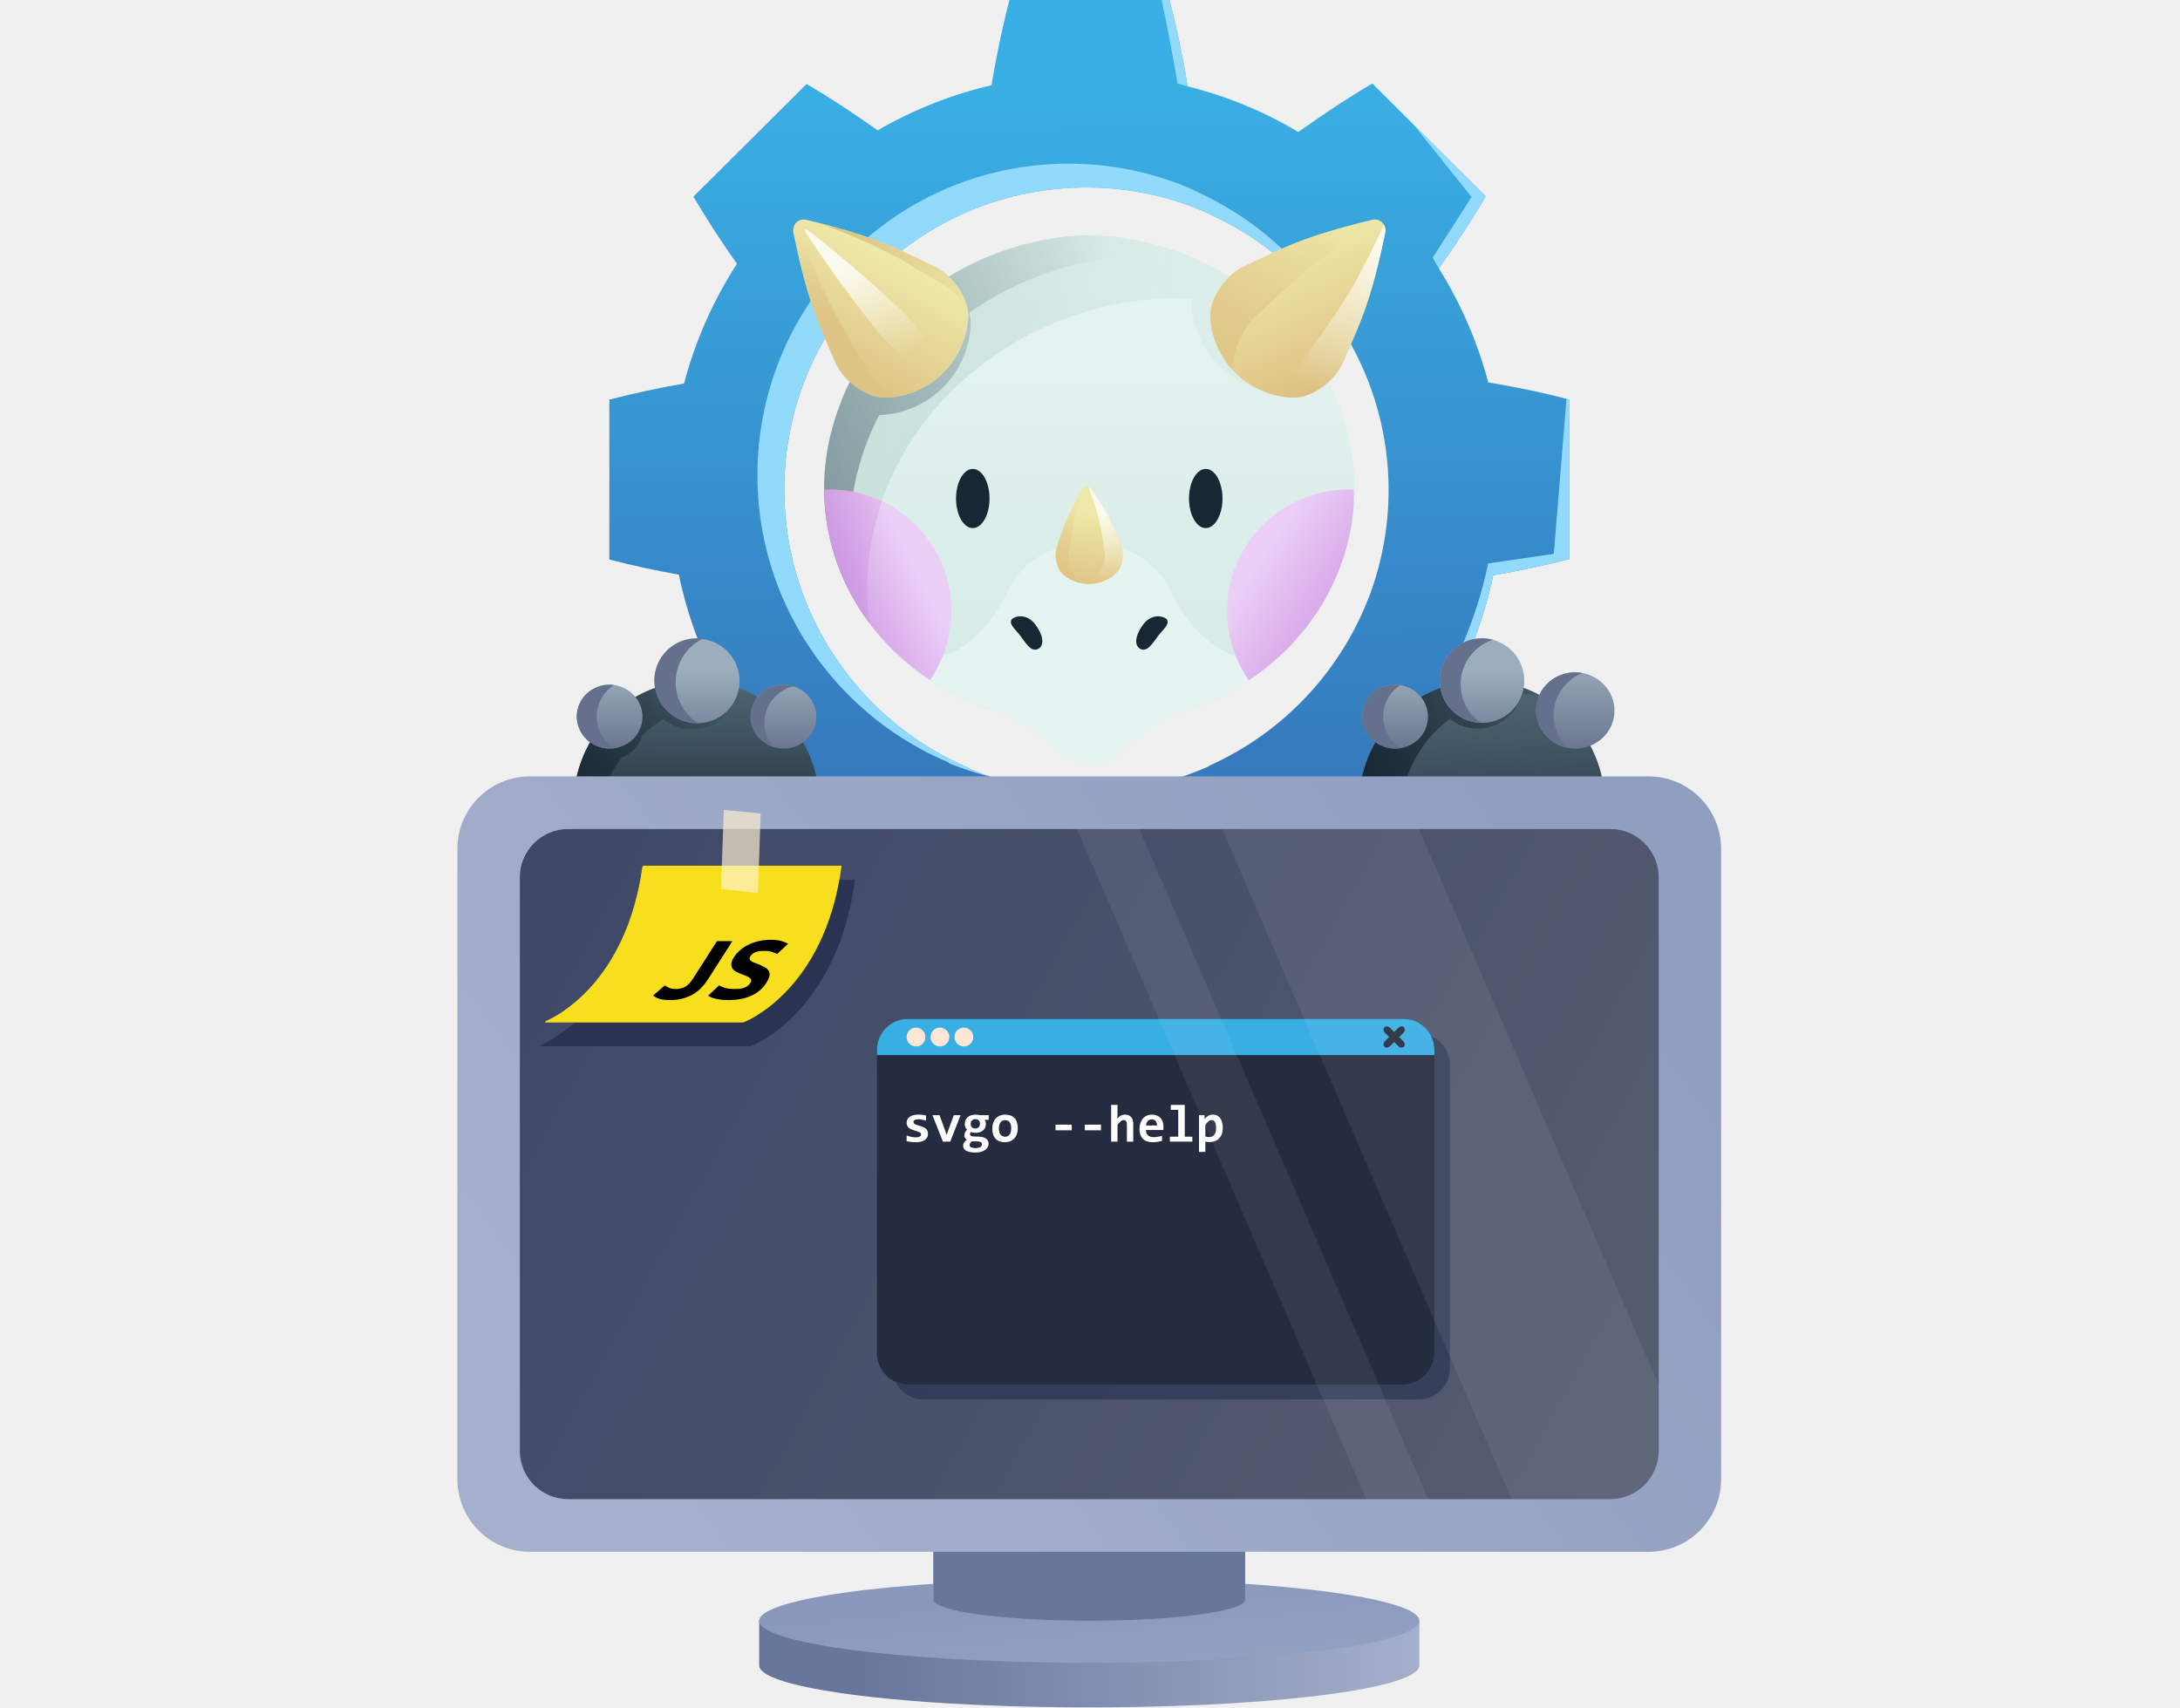
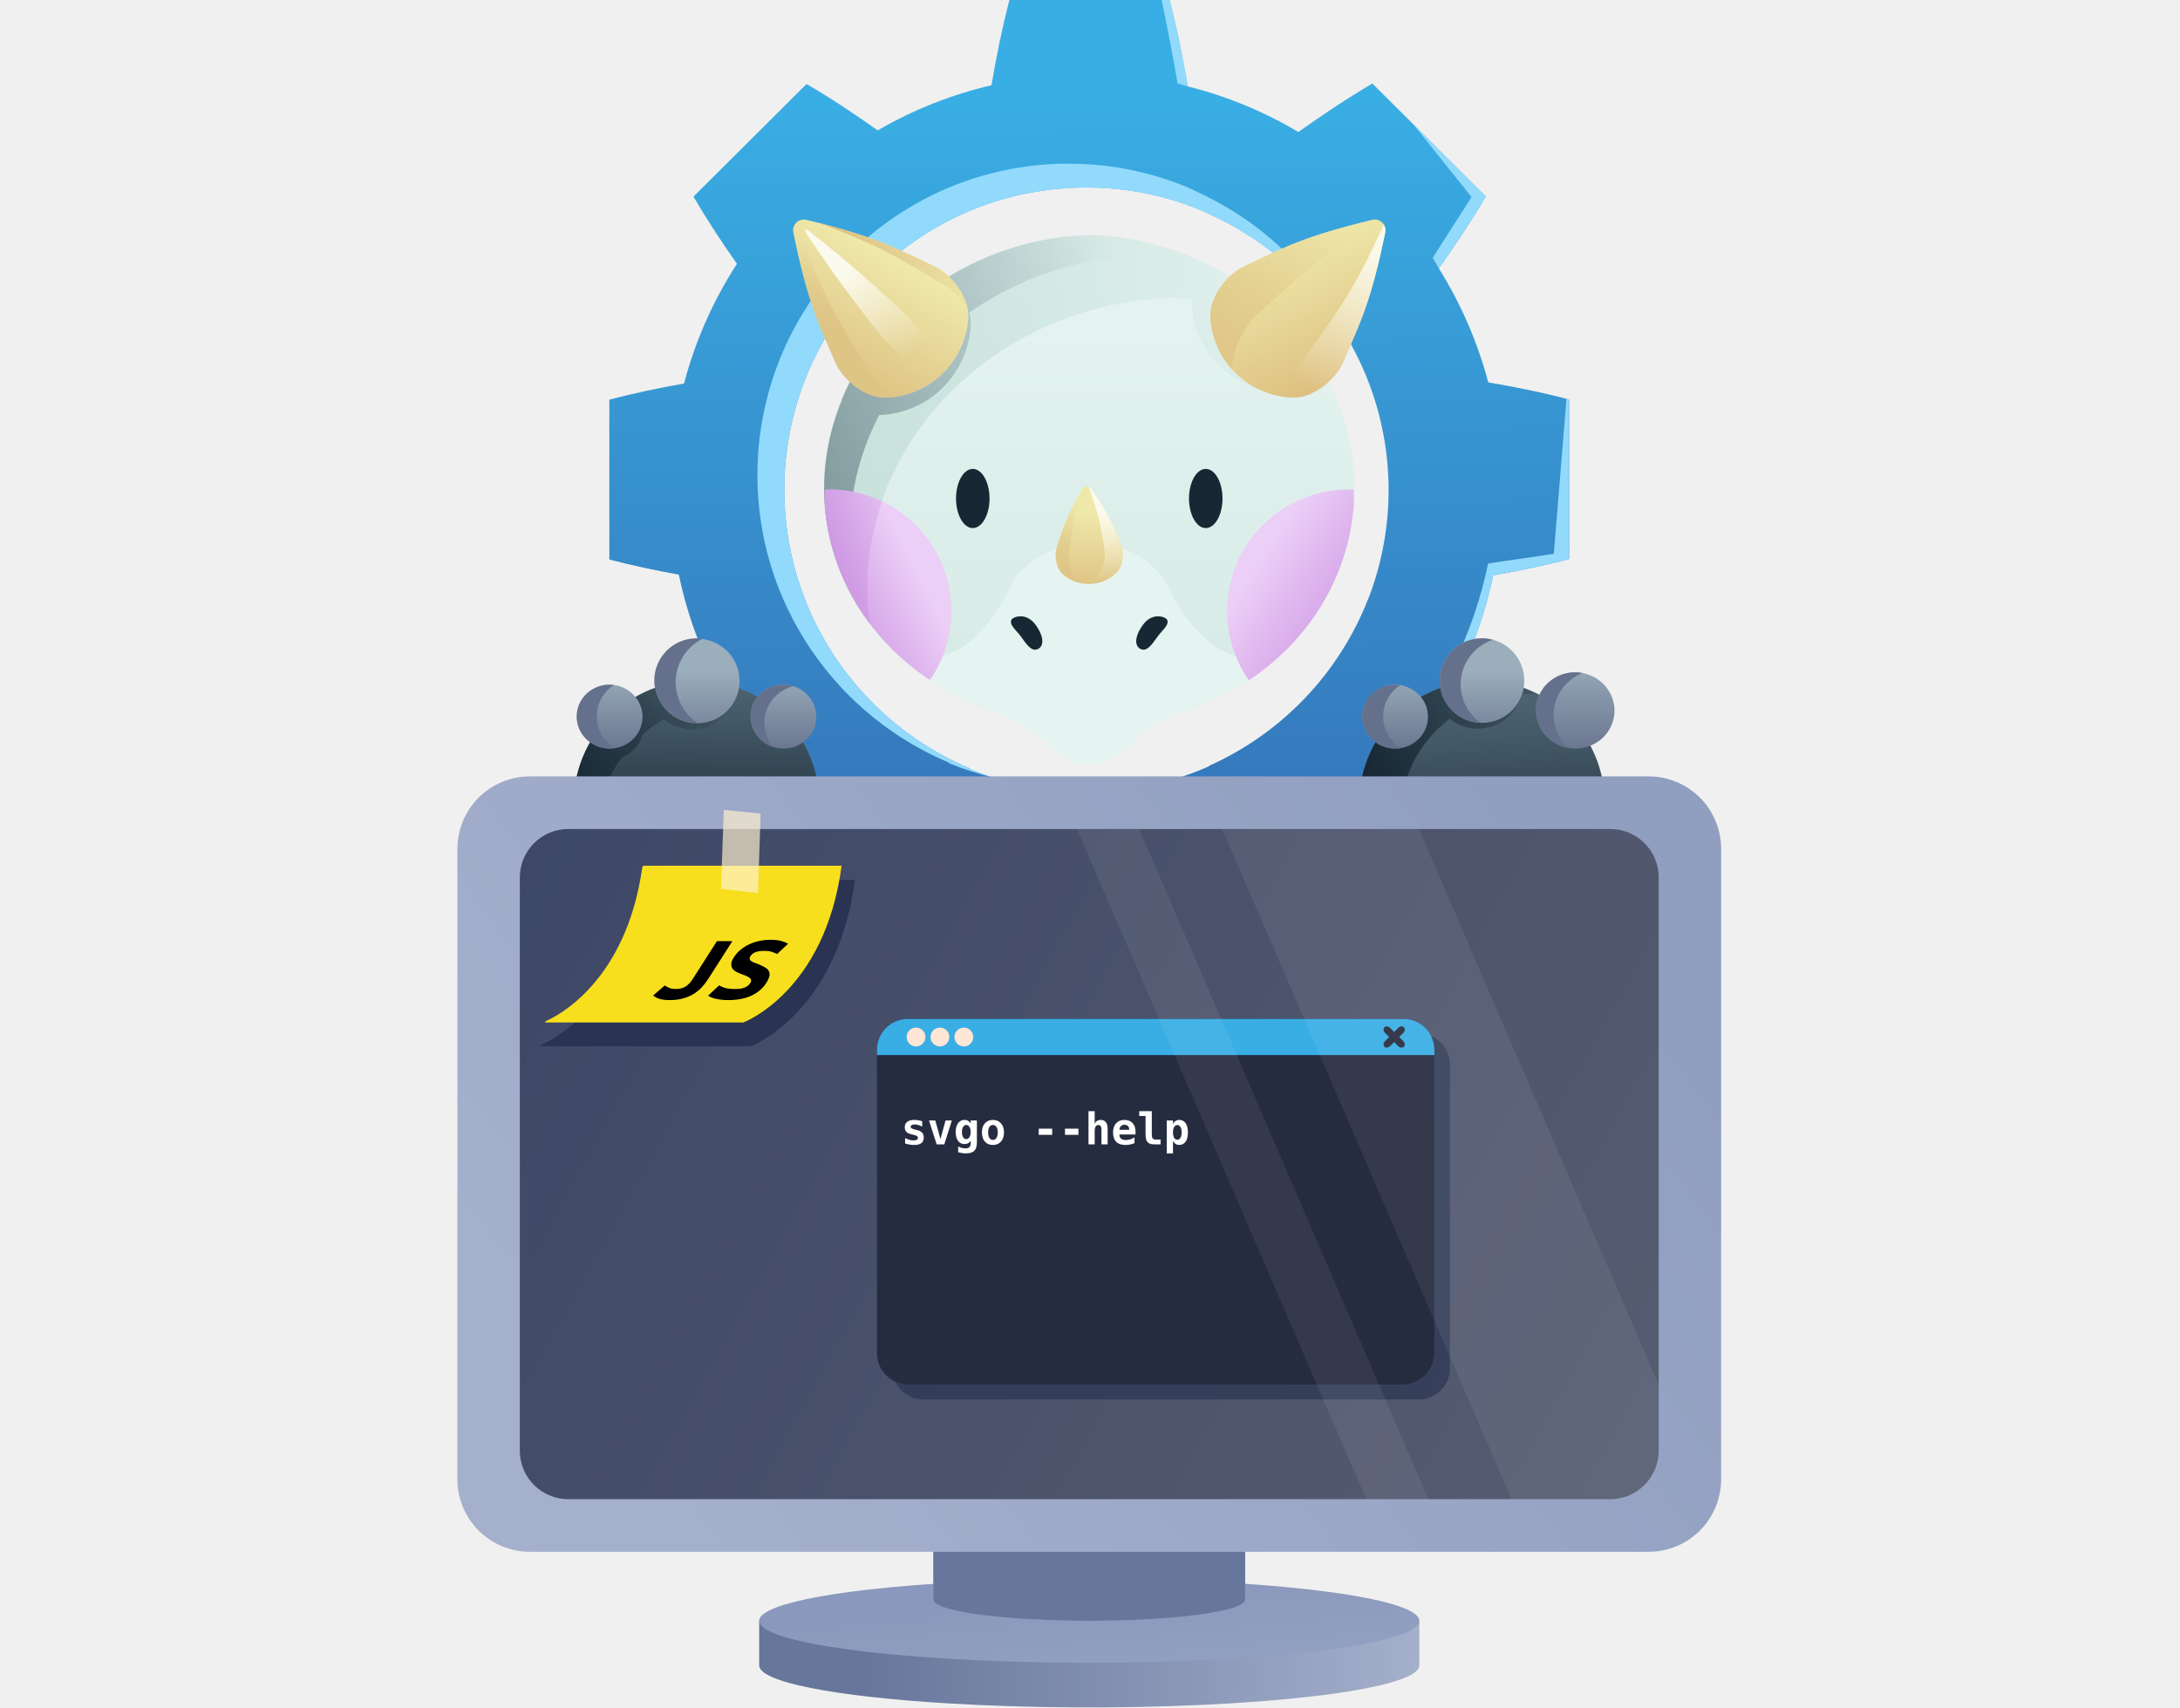
<svg xmlns="http://www.w3.org/2000/svg" viewBox="0 0 600 470">
+   <style>
+     #svgo-help {
+       font-family: SFMono-Regular, Menlo, Monaco, Consolas, monospace;
+       font-weight: 700;
+     }
+   </style>
  <g clip-path="url(#a)">
    <path fill="url(#b)" d="M299.799 64.686a79 79 0 0 0-6.177.411h-.094c-19.284 2.134-37.118 11.232-49.58 25.295-12.463 14.063-18.533 31.939-16.876 49.697 1.565 16.768 9.905 32.173 23.371 43.168s31.078 16.781 49.355 16.214c18.277.567 35.889-5.219 49.355-16.214s21.806-26.4 23.372-43.168c1.656-17.758-4.414-35.634-16.876-49.697s-30.297-23.161-49.581-25.294h-.093a79 79 0 0 0-6.176-.412" />
    <path fill="#172834" d="M333.819 129.847c1.107.919 1.962 2.577 2.377 4.609s.356 4.272-.164 6.227-1.457 3.466-2.608 4.2c-1.15.734-2.418.631-3.525-.287s-1.962-2.574-2.378-4.606-.358-4.271.161-6.227 1.457-3.468 2.607-4.203 2.418-.634 3.525.283m-64.114.004c1.107.919 1.961 2.577 2.376 4.609s.357 4.272-.163 6.227-1.458 3.466-2.608 4.2-2.418.631-3.525-.287-1.963-2.574-2.378-4.606-.358-4.271.161-6.227 1.456-3.468 2.606-4.203 2.418-.634 3.525.283" />
    <path fill="#E6F4F1" d="M299.541 149.42c-4.467.045-8.831 1.169-12.603 3.245s-6.802 5.023-8.752 8.51h-.018l-.063.141-.081.122q-.243.518-.454 1.044c-2.527 5.253-13.194 24.492-31.008 17.352l.028.038h.01c7.522 7.105 16.734 12.503 26.956 15.793h-.38c8.909 2.672 13.844 7.961 17.085 10.98h.011a15 15 0 0 0 3.11 2.24c2.585 1.384 5.459 1.904 8.292 1.5 2.832-.403 5.507-1.714 7.714-3.779 3.24-3.019 8.143-8.26 17.051-10.932h-.356c10.22-3.304 19.427-8.715 26.941-15.833h.013c-16.833 6.746-27.286-10.064-30.52-16.37a19 19 0 0 0-1.046-2.199l-.04-.089h-.01c-2.399-4.291-6.421-7.739-11.395-9.77H310a27.2 27.2 0 0 0-10.458-1.968z" />
    <path fill="url(#c)" d="M299.797 64.685a79 79 0 0 0-6.175.412h-.094c-19.284 2.133-37.118 11.231-49.581 25.294-12.462 14.063-18.533 31.939-16.876 49.697 1.077 11.444 5.321 22.342 12.326 31.657a71 71 0 0 1-.444-3.308c-1.898-20.345 5.057-40.826 19.335-56.938 14.278-16.111 34.71-26.535 56.804-28.979h.107a91 91 0 0 1 7.076-.471q2.863.1 5.716.38c-.024.35-.037.697-.025 1.042.203 5.857 2.786 12.574 7.877 17.49.005 0 .016 0 .029.045.029.044.057.055.085.081 3.141 3.033 6.935 5.086 10.755 6.216a23.2 23.2 0 0 1-6.429-4.369c-.025-.037-.052-.037-.078-.07-.011-.037-.021-.037-.025-.037-4.573-4.416-6.894-10.449-7.076-15.71-.045-1.285.201-2.608.651-3.908a91.2 91.2 0 0 1 20.503 5.691c-4.639-4.898-9.987-9.184-15.883-12.729.018 0 .035-.037.054-.052a78 78 0 0 0-5.946-3.3h-.008l-.048-.036a79.5 79.5 0 0 0-26.358-7.692h-.094a79 79 0 0 0-6.176-.412z" />
    <path fill="url(#d)" d="M370.811 134.755a33.437 33.437 0 0 0-32.969 36.258 33.44 33.44 0 0 0 5.854 16.259c8.19-5.439 14.991-12.451 19.958-20.579s7.99-17.188 8.871-26.593q.154-2.642.082-5.297a34 34 0 0 0-1.796-.048" />
    <path fill="url(#e)" d="M299.797 64.685a79 79 0 0 0-6.175.412h-.094C280.859 66.522 268.701 70.97 258.261 78s-18.803 16.4-24.258 27.179c-.026-.037-.056-.044-.082-.07q-.683 1.341-1.303 2.707-.128.29-.253.579a67 67 0 0 0-.736 1.692c.026.037.053.04.079.059-3.958 9.604-5.543 19.839-4.637 29.938 1.018 10.634 4.772 20.807 10.952 29.675a67.5 67.5 0 0 1-3.861-16.893c-1.177-13.167 1.522-26.503 7.812-38.604 5.734-.141 12.273-2.485 17.207-7.25.028-.038.058-.045.086-.086.013-.041.025-.037.029-.037 5.091-4.916 7.674-11.633 7.877-17.49.038-1.087-.112-2.199-.404-3.306 11.721-8.297 25.566-13.553 40.041-15.2h.102a87 87 0 0 1 6.752-.452q3.382.094 6.752.451h.102a87 87 0 0 1 13.392 2.689 79.5 79.5 0 0 0-27.841-8.485h-.094a80 80 0 0 0-6.178-.412M266.48 86.301c.014.267.022.534.013.799-.182 5.261-2.503 11.294-7.076 15.71-.004 0-.014 0-.025.037-.026.038-.051.048-.077.074-4.225 4.08-9.761 6.188-14.731 6.485 5.544-8.963 12.999-16.83 21.896-23.105" />
    <path fill="url(#f)" d="M228.784 134.756q-.897 0-1.794.048a62 62 0 0 0 .082 5.297c.899 9.395 3.935 18.443 8.91 26.557 4.976 8.114 11.78 15.112 19.971 20.538a33.45 33.45 0 0 0 2.758-33.193 33.45 33.45 0 0 0-29.927-19.247" />
    <path fill="url(#g)" d="M299.053 133.863c-.182.037-.359.067-.522.152a1.47 1.47 0 0 0-.604.588c-4.504 7.726-5.239 10.505-7.075 16.014-.693 2.081-.22 5.747 1.674 7.444 1.822 1.632 4.592 2.796 7.545 2.684.003 0 .011.001.014-.001.015-.001.034.001.049-.001 2.952-.111 5.626-1.481 7.32-3.247 1.761-1.835 1.954-5.526 1.106-7.549-2.247-5.355-3.19-8.07-8.265-15.433a1.45 1.45 0 0 0-.644-.542 1.4 1.4 0 0 0-.534-.107c-.015.003-.026 0-.042 0q-.012-.003-.019-.001z" />
    <path fill="#172834" d="M318.84 174.907c-1.444 1.925-2.819 4.365-4.589 3.867s-2.406-2.973.275-6.72 6.47-2.221 6.754-1.34c.425 1.318-.937 2.331-2.44 4.193m-38.083 0c1.444 1.925 2.819 4.365 4.589 3.867s2.406-2.973-.275-6.72-6.471-2.221-6.754-1.34c-.425 1.318.937 2.331 2.44 4.193" />
    <path fill="url(#h)" d="M277.824.002c-2.061 7.927-3.618 15.64-4.939 23.463a113.4 113.4 0 0 0-31.313 12.423c-6.316-4.466-12.764-8.8-19.582-12.764l-31.133 30.999c3.753 6.421 7.773 12.525 11.974 18.498a113.9 113.9 0 0 0-14.559 32.949c-6.871 1.216-13.692 2.642-20.563 4.439v43.999c6.395 1.691 12.738 3.014 19.133 4.176a113.5 113.5 0 0 0 14.111 35.886 219 219 0 0 0-10.096 15.855l31.133 31.159c5.285-3.066 10.305-6.347 15.221-9.729a113 113 0 0 0 36.784 15.329 242 242 0 0 0 3.829 17.522h44.186c1.559-5.998 2.828-11.973 3.938-17.946a113.8 113.8 0 0 0 35.7-15.566c5.285 3.594 10.571 7.057 16.041 10.307l31.128-31.153a256 256 0 0 0-11.071-17.125 114 114 0 0 0 13.213-34.353c6.976-1.243 13.952-2.641 20.929-4.491v-43.896c-7.373-1.956-14.745-3.459-22.276-4.727a114.8 114.8 0 0 0-13.61-31.397c4.545-6.368 8.88-12.922 12.923-19.793l-31.21-31.076c-7.082 4.175-13.796 8.67-20.376 13.347a112.3 112.3 0 0 0-30.441-12.552c-1.348-7.928-2.935-15.856-5.022-23.783zm21.141 51.607a82.2 82.2 0 0 1 28.516 5.048c2.087.766 4.123 1.585 6.131 2.642a83.6 83.6 0 0 1 40.114 39.138 77 77 0 0 1 2.219 4.913 82.98 82.98 0 0 1 1.559 59.035c-.317.925-.637 1.85-1.007 2.642a83.74 83.74 0 0 1-43.545 45.693l-.558.367a83.35 83.35 0 0 1-65.455.609.3.3 0 0 0 0-.159 83.68 83.68 0 0 1-45.424-46.611l-.423-1.109a83.16 83.16 0 0 1 1.636-62.126c.475-1.111.978-2.22 1.533-3.33A83.87 83.87 0 0 1 266.253 58.3a81 81 0 0 1 5.548-2.142 83.2 83.2 0 0 1 27.164-4.549" />
    <path fill="url(#i)" d="M206.08 190.554a33.785 33.785 0 0 1 16.213 44.941 33.789 33.789 0 1 1-16.253-44.96" />
    <path fill="url(#j)" d="M190.59 187.363a33.8 33.8 0 0 0-10.315 2.042l-.009-.037q-1.152.415-2.271.913l.006.037a33.8 33.8 0 0 0-15.542 14.028l-.04-.037q-.704 1.216-1.305 2.486l-.056.134h.005a33.785 33.785 0 0 0 6.846 38.157 36.2 36.2 0 0 1-3.565-15.487 36.2 36.2 0 0 1 3.41-15.523 36 36 0 0 1 3.297-5.503 9.56 9.56 0 0 0 4.806-4.08 9.2 9.2 0 0 0 .935-2.255 36 36 0 0 1 5.848-4.215 13 13 0 0 0 1.592 1.09 12.683 12.683 0 0 0 17.278-4.81q.26-.473.479-.965a36.2 36.2 0 0 1 12.229 2.6 33.8 33.8 0 0 0-8.138-5.382l-.04-.038a33.8 33.8 0 0 0-15.45-3.171zm10.22 5.888q.435.024.87.059a11.64 11.64 0 0 1-15.691 4.168q-.513-.3-.993-.65a36.2 36.2 0 0 1 15.814-3.577" />
    <path fill="url(#k)" d="M197.433 177.215a11.637 11.637 0 1 1-.013-.007" />
    <path fill="url(#l)" d="M220.062 189.622c2.091 1.151 3.63 3.061 4.278 5.309a8.56 8.56 0 0 1-.825 6.678c-1.175 2.027-3.133 3.515-5.443 4.135a9.3 9.3 0 0 1-6.876-.827c-2.092-1.151-3.632-3.059-4.281-5.307a8.56 8.56 0 0 1 .819-6.678c1.174-2.028 3.131-3.517 5.441-4.139a9.3 9.3 0 0 1 6.876.823" />
    <path fill="url(#m)" d="M172.226 189.621c2.091 1.152 3.63 3.062 4.278 5.31a8.56 8.56 0 0 1-.825 6.677c-1.175 2.028-3.133 3.515-5.443 4.136a9.3 9.3 0 0 1-6.876-.828c-2.092-1.15-3.632-3.059-4.281-5.306a8.56 8.56 0 0 1 .819-6.678c1.174-2.029 3.131-3.518 5.441-4.139a9.3 9.3 0 0 1 6.876.823" />
    <path fill="#92DAFB" d="M319.71 0c1.228 5.46 3.473 17.522 4.401 22.98q1.398.386 2.786.804c-1.348-7.928-2.934-15.856-5.022-23.783zm69.25 34.188 16.059 20.047-10.703 16.72 1.686 2.905c4.239-5.996 9.13-13.349 12.922-19.794l-2.577-2.567-2.579-2.568zm-94.833 10.855a85.9 85.9 0 0 0-28 4.687 83 83 0 0 0-5.72 2.208 86.46 86.46 0 0 0-43.285 41.296 65 65 0 0 0-1.581 3.432 85.73 85.73 0 0 0-1.686 64.04l.437 1.142a86.27 86.27 0 0 0 46.823 48.049.4.4 0 0 1 0 .163 86 86 0 0 0 12.165 3.942 84 84 0 0 1-6.34-2.309.4.4 0 0 0 0-.145l-.66-.311a84 84 0 0 1-5.087-2.416q-.735-.368-1.464-.752a84 84 0 0 1-5.12-3.015q-.73-.463-1.45-.94a83 83 0 0 1-4.838-3.46 90 90 0 0 1-1.263-1.008 84 84 0 0 1-4.653-3.995 88 88 0 0 1-.82-.799 83 83 0 0 1-4.058-4.166q-.373-.4-.742-.8a84 84 0 0 1-3.945-4.843 81 81 0 0 1-.875-1.153 83 83 0 0 1-4.216-6.354 84 84 0 0 1-2.997-5.405q-.29-.591-.571-1.187a84 84 0 0 1-2.539-5.721l-.126-.286-.424-1.109-.063-.2a83 83 0 0 1-2.293-7.192l-.077-.259a83 83 0 0 1-1.614-7.444l-.065-.345c-.001 0-.002 0-.004-.037a83 83 0 0 1-.9-7.645l-.02-.197a83.2 83.2 0 0 1 6.672-38.817c.054-.126.119-.248.173-.373q.552-1.276 1.174-2.55c.066-.134.119-.271.186-.405a83.88 83.88 0 0 1 41.992-40.062c.224-.097.477-.178.703-.271a81 81 0 0 1 4.107-1.584c.254-.09.48-.197.737-.282a83.2 83.2 0 0 1 27.165-4.55 82.7 82.7 0 0 1 28.516 5.048c1.261.463 2.5.968 3.729 1.51q.902.4 1.795.847c.202.1.407.178.608.286a84 84 0 0 1 6.284 3.238 81 81 0 0 1 1.943 1.21c1.312.795 2.632 1.577 3.894 2.44a84 84 0 0 1 3.842 2.853c.542.418 1.109.803 1.64 1.234a84 84 0 0 1 4.304 3.78c.267.249.552.48.816.733a83 83 0 0 1 4.305 4.459c.138.151.287.292.424.448a84 84 0 0 1 4.095 4.999c.074.096.154.189.228.285a84 84 0 0 1 7.267 11.51 78 78 0 0 0-1.463-3.16 86.2 86.2 0 0 0-41.35-40.345c-2.071-1.09-4.168-1.935-6.32-2.725a84.8 84.8 0 0 0-29.395-5.202zm137.019 64.754-3.493 42.653-18.081 2.659a117.4 117.4 0 0 1-13.62 35.41 264 264 0 0 1 7.611 11.774c.111-.037.221-.04.332-.059a258 258 0 0 0-6.149-9.51 114 114 0 0 0 4.299-8.082l.068-.137a114 114 0 0 0 6.599-17.162c.869-2.956 1.62-5.947 2.247-8.964 3.489-.621 6.976-1.28 10.464-2.016a209 209 0 0 0 10.464-2.474v-43.896c-.247-.067-.494-.122-.741-.185z" />
    <path fill="url(#n)" d="M422.26 190.554a33.785 33.785 0 0 1 16.213 44.941 33.789 33.789 0 1 1-16.253-44.96" />
    <path fill="url(#o)" d="M407.527 187.348c-3.779.067-7.52.768-11.067 2.073l-.013-.056q-1.027.37-2.028.803l.006.037a33.8 33.8 0 0 0-17.13 16.604 33.79 33.79 0 0 0 16.243 44.931 33.8 33.8 0 0 0 9.891 2.895 33.787 33.787 0 0 1-14.752-44.163 33.8 33.8 0 0 1 10.334-12.595 12 12 0 0 0 1.571 1.077 12.513 12.513 0 0 0 18.182-7.455 11.638 11.638 0 0 1-16.594 5.997 12 12 0 0 1-1.385-.937 33.8 33.8 0 0 1 22.997-5.227 33 33 0 0 0-1.523-.762l-.038-.038a33.8 33.8 0 0 0-14.694-3.184" />
    <path fill="url(#p)" d="M413.613 177.215a11.64 11.64 0 0 1 4.408 15.853 11.635 11.635 0 1 1-13.26-16.93 11.64 11.64 0 0 1 8.839 1.07" />
    <path fill="url(#q)" d="M438.85 186.443c2.496 1.374 4.332 3.653 5.105 6.336a10.22 10.22 0 0 1-.983 7.969c-1.403 2.42-3.74 4.195-6.497 4.936s-5.708.385-8.205-.988-4.335-3.651-5.11-6.333a10.22 10.22 0 0 1 .978-7.97c1.401-2.421 3.737-4.198 6.493-4.94a11.1 11.1 0 0 1 8.207.983" />
    <path fill="url(#r)" d="M388.406 189.621c2.091 1.152 3.63 3.061 4.278 5.309a8.57 8.57 0 0 1-.824 6.678c-1.176 2.028-3.134 3.516-5.444 4.136a9.3 9.3 0 0 1-6.876-.828c-2.092-1.15-3.632-3.059-4.281-5.306a8.56 8.56 0 0 1 .819-6.679c1.174-2.028 3.132-3.517 5.441-4.139a9.3 9.3 0 0 1 6.876.824" />
    <path fill="url(#s)" d="M380.389 61.186a3.1 3.1 0 0 0-1.017-.584l-.003-.003a3.14 3.14 0 0 0-1.81-.06c-18.703 4.522-24.111 7.523-35.398 12.883-4.262 2.027-9.247 8.222-9.058 13.69.182 5.262 2.503 11.295 7.076 15.711.004 0 .015 0 .026.037.026.037.051.048.076.074 4.574 4.416 10.684 6.524 15.948 6.522 5.472-.001 11.489-5.2 13.365-9.531 4.962-11.468 7.772-16.977 11.637-35.827.141-.6.098-1.23-.12-1.806l-.003-.003a3.1 3.1 0 0 0-.622-.99h.011c-.022-.037-.046-.037-.069-.06-.012 0-.015-.036-.034-.036z" />
    <path fill="url(#t)" d="M219.208 61.186a3.1 3.1 0 0 1 1.017-.584l.003-.003a3.13 3.13 0 0 1 1.809-.06c18.703 4.522 24.112 7.523 35.399 12.883 4.262 2.027 9.247 8.222 9.058 13.69-.182 5.262-2.503 11.295-7.077 15.711-.003 0-.014 0-.026.037-.026.037-.05.048-.076.074-4.573 4.416-10.683 6.524-15.948 6.522-5.471-.001-11.488-5.2-13.364-9.531-4.962-11.468-7.773-16.977-11.638-35.827a3.1 3.1 0 0 1 .121-1.806l.003-.003c.14-.367.355-.701.622-.99h-.011c.022-.037.046-.037.069-.06.011 0 .015-.036.034-.036z" />
    <path fill="url(#u)" d="M208.948 446.15v12.299h.004c0 2.194 4.915 4.343 14.17 6.194 9.254 1.852 22.466 3.33 38.089 4.262 21.808 1.301 46.788 1.448 69.446.408s41.139-3.182 51.379-5.955c5.671-1.536 8.611-3.212 8.609-4.909h.004V446.15z" />
    <path fill="url(#v)" d="M338.44 435.697c21.802 1.302 38.643 3.653 46.818 6.533 8.176 2.881 7.016 6.057-3.222 8.829-10.24 2.773-28.72 4.914-51.378 5.955-22.658 1.04-47.638.894-69.448-.407s-38.661-3.65-46.851-6.53-7.047-6.056 3.177-8.829 28.695-4.916 51.348-5.959 47.633-.898 69.449.401" />
    <path fill="url(#w)" d="M145.881 213.715a19.95 19.95 0 0 0-19.99 19.993v173.46a19.95 19.95 0 0 0 19.99 19.994H256.89v13.165c.002 1.106 2.324 2.189 6.694 3.123 4.371.933 10.611 1.679 17.988 2.148 10.3.656 22.098.73 32.799.205 10.702-.524 19.43-1.604 24.265-3.002 2.677-.774 4.065-1.619 4.066-2.474v-13.165h111.013a19.95 19.95 0 0 0 19.99-19.994v-173.46a19.95 19.95 0 0 0-19.99-19.993z" />
    <path fill="url(#x)" d="M443.196 228.202H156.4c-7.36 0-13.327 5.967-13.327 13.327v157.819c0 7.361 5.967 13.328 13.327 13.328h286.796c7.361 0 13.328-5.967 13.328-13.328V241.529c0-7.36-5.967-13.327-13.328-13.327" />
    <path fill="#2A3452" d="m177.364 242.229-.255.406c-4.71 33.704-25.149 43.682-28.22 45l-.235.374h57.936s23.795-8.794 28.709-45.78z" />
    <path fill="#F7DF1D" d="m177.025 238.304-.24.383c-4.44 31.77-23.707 41.175-26.601 42.417l-.222.353h54.612s22.429-8.29 27.061-43.153z" />
    <path fill="#262C3F" d="M386.118 280.479H250.049a8.68 8.68 0 0 0-8.68 8.68v83.317a8.68 8.68 0 0 0 8.68 8.68h136.069a8.68 8.68 0 0 0 8.68-8.68v-83.317a8.68 8.68 0 0 0-8.68-8.68" />
    <path fill="#39AEE4" d="M249.902 280.48a8.513 8.513 0 0 0-8.533 8.533v1.422h153.43v-1.422a8.514 8.514 0 0 0-8.533-8.533z" />
    <path fill="#FFE6D5" d="M253.22 283.113a2.593 2.593 0 0 1 1.243 3.446 2.59 2.59 0 0 1-3.445 1.244 2.593 2.593 0 0 1 .219-4.781 2.6 2.6 0 0 1 1.983.091m6.583 0a2.59 2.59 0 1 1-2.204 4.69 2.59 2.59 0 0 1 2.204-4.69m6.582 0a2.593 2.593 0 0 1 1.243 3.446 2.59 2.59 0 0 1-3.445 1.244 2.6 2.6 0 0 1-1.336-1.464 2.592 2.592 0 0 1 3.538-3.226" />
    <path fill="#262C3F" d="m384.819 282.965-3.597 3.597c-.488.488-.573 1.194-.19 1.577s1.089.298 1.577-.19l3.596-3.597c.488-.488.573-1.194.19-1.577s-1.088-.298-1.576.19" />
    <path fill="#262C3F" d="m382.609 282.965 3.596 3.597c.488.488.573 1.194.191 1.577-.383.383-1.089.298-1.577-.19l-3.597-3.597c-.488-.488-.573-1.194-.19-1.577s1.089-.298 1.577.19" />
-     <path fill="#fff" d="M255.407 312.11q0 .623-.28 1.067a2.2 2.2 0 0 1-.73.715q-.45.273-1.03.394a5.3 5.3 0 0 1-1.174.129q-.802 0-1.446-.079a9 9 0 0 1-1.217-.215v-1.574q.673.279 1.339.408a7 7 0 0 0 1.267.121q.687 0 1.023-.214.344-.222.344-.573 0-.165-.072-.3a.7.7 0 0 0-.272-.258 2.6 2.6 0 0 0-.551-.258q-.358-.136-.938-.3a7 7 0 0 1-.944-.337 2.5 2.5 0 0 1-.666-.451 1.7 1.7 0 0 1-.401-.594 2.3 2.3 0 0 1-.129-.801q0-.444.201-.838.2-.393.594-.687.4-.3.995-.472a5 5 0 0 1 1.388-.172q.687 0 1.217.072.53.071.938.157v1.424a7.3 7.3 0 0 0-1.174-.279 7 7 0 0 0-1.081-.086q-.537 0-.866.194-.322.192-.322.536 0 .165.064.294a.7.7 0 0 0 .251.25q.193.122.529.258.344.129.902.286.63.18 1.06.387.429.2.687.458a1.5 1.5 0 0 1 .379.587q.114.329.115.751m6.126 2.14h-2.011l-2.884-7.272h1.946l1.511 4.123.45 1.331.444-1.274 1.525-4.18h1.875zm9.448-5.998q.2.25.279.53.086.272.086.558 0 .609-.215 1.074-.207.465-.594.78-.38.315-.916.48a4.1 4.1 0 0 1-1.174.157 3.3 3.3 0 0 1-.701-.071 1.8 1.8 0 0 1-.487-.179 1.3 1.3 0 0 0-.208.272.63.63 0 0 0-.085.329q0 .114.057.229a.7.7 0 0 0 .164.207 1.1 1.1 0 0 0 .265.144q.158.057.351.064l1.725.064q.58.015 1.045.151.472.129.809.372.336.243.515.594.186.343.186.787 0 .509-.229.959a2.15 2.15 0 0 1-.694.78q-.459.337-1.145.53-.688.193-1.597.193a7 7 0 0 1-1.517-.143q-.63-.135-1.038-.386a1.7 1.7 0 0 1-.594-.602 1.5 1.5 0 0 1-.193-.758q0-.25.064-.465.065-.216.194-.416.129-.192.322-.379.193-.186.458-.372a1.43 1.43 0 0 1-.537-.515 1.35 1.35 0 0 1-.179-.673q0-.243.065-.451.063-.214.164-.408.108-.193.243-.372.137-.18.287-.351a2.3 2.3 0 0 1-.444-.637q-.171-.38-.172-.945 0-.608.215-1.08.222-.48.608-.802a2.6 2.6 0 0 1 .916-.494 3.8 3.8 0 0 1 1.167-.172q.322 0 .616.036.3.029.544.107h2.519v1.274zm-4.116 6.964q0 .423.423.623.43.201 1.202.201.494 0 .83-.093.343-.094.559-.244a.9.9 0 0 0 .307-.351 1 1 0 0 0 .093-.415.57.57 0 0 0-.093-.329.7.7 0 0 0-.25-.222 1.5 1.5 0 0 0-.38-.136 4 4 0 0 0-.479-.057l-1.539-.029a3 3 0 0 0-.343.272q-.129.13-.208.251a1 1 0 0 0-.1.258 2 2 0 0 0-.022.271m.294-5.833q0 .58.336.924.344.336.952.336.322 0 .558-.107a1.13 1.13 0 0 0 .637-.702q.08-.236.079-.494 0-.608-.343-.944-.338-.344-.945-.344-.322 0-.566.107-.235.108-.393.294-.158.179-.236.422a1.6 1.6 0 0 0-.079.508m12.976 1.174q0 .86-.243 1.575a3.5 3.5 0 0 1-.702 1.216q-.458.509-1.123.788-.666.279-1.518.279a4.2 4.2 0 0 1-1.446-.236 2.8 2.8 0 0 1-1.08-.702 3.15 3.15 0 0 1-.68-1.174q-.236-.708-.236-1.646 0-.866.243-1.574.25-.71.708-1.21a3.15 3.15 0 0 1 1.131-.773 3.9 3.9 0 0 1 1.503-.279q.817 0 1.453.243.637.237 1.081.709t.673 1.174q.236.694.236 1.61m-1.818.043q0-1.13-.429-1.696-.422-.573-1.253-.573-.457 0-.78.179a1.5 1.5 0 0 0-.53.494 2.2 2.2 0 0 0-.307.723 4 4 0 0 0-.094.887q0 1.139.459 1.718.457.573 1.252.573.437 0 .759-.172a1.46 1.46 0 0 0 .522-.487 2.4 2.4 0 0 0 .301-.737q.1-.423.1-.909m12.196.53v-1.553h4.452v1.553zm8.059 0v-1.553h4.452v1.553zm11.588 3.12v-4.738q0-1.195-.888-1.195-.444 0-.851.358a6.2 6.2 0 0 0-.852.973v4.602h-1.747v-10.113h1.747v2.491l-.086 1.317q.222-.265.451-.473.229-.214.494-.358.264-.143.572-.214.308-.08.68-.079.558 0 .974.186.414.179.694.515.279.33.415.802.143.465.143 1.045v4.881zm10.056-4.194q0 .179-.015.465-.007.286-.028.537h-4.781q0 .48.143.845.15.365.415.615.272.243.644.372.38.129.838.129.53 0 1.13-.079a9 9 0 0 0 1.26-.272v1.389q-.28.078-.608.143-.33.064-.673.115-.343.05-.694.071a8 8 0 0 1-.68.029q-.83 0-1.489-.236a3 3 0 0 1-1.116-.695 3.1 3.1 0 0 1-.702-1.145q-.243-.68-.243-1.574 0-.888.243-1.611.243-.73.687-1.245a3 3 0 0 1 1.074-.802 3.4 3.4 0 0 1 1.417-.286q.773 0 1.367.243.594.237.995.666.4.429.608 1.023t.208 1.303m-1.775-.25a2.1 2.1 0 0 0-.108-.745 1.4 1.4 0 0 0-.314-.529 1.2 1.2 0 0 0-.459-.308 1.5 1.5 0 0 0-.558-.1q-.658 0-1.081.443-.421.437-.501 1.239zm5.847-4.309h-2.054v-1.36h3.844v8.753h2.097v1.36h-6.191v-1.36h2.304zm12.254 4.989q0 1.002-.287 1.732a3.3 3.3 0 0 1-.787 1.216q-.501.48-1.188.716a4.7 4.7 0 0 1-2.534.1v2.842H330v-10.114h1.51l.043 1.074q.222-.279.458-.508a2.7 2.7 0 0 1 .523-.387q.279-.164.601-.25t.723-.086q.644 0 1.145.258.501.257.837.737.343.473.523 1.152.179.673.179 1.518m-1.833.071q0-.601-.086-1.023a2.2 2.2 0 0 0-.25-.695.97.97 0 0 0-.394-.393 1.06 1.06 0 0 0-.529-.129q-.444 0-.852.358a6.3 6.3 0 0 0-.852.973v3.178q.208.078.508.129.308.05.623.05a1.63 1.63 0 0 0 1.331-.659 2.2 2.2 0 0 0 .372-.765 3.8 3.8 0 0 0 .129-1.024" />
+     <text x="248" y="315" fill="#fff" id="svgo-help">svgo --help</text>
    <path fill="#FFF1D1" fill-opacity=".68" d="m199.21 222.945 10.14.991-.732 21.877-10.183-1.121z" />
    <path fill="#000" d="M194.823 269.624a14.5 14.5 0 0 1-1.736 2.203q-.96 1.034-2.25 1.814-1.247.757-2.876 1.216-1.587.437-3.603.437-1.853 0-2.953-.368-1.086-.39-1.635-.895l3.193-2.777q.541.39 1.249.688.71.299 1.771.299 1.554 0 2.646-.643t2.061-2.158l6.636-10.376h4.251zm7.572 2.617q.9 0 1.545-.115.688-.138 1.174-.345.501-.23.828-.527t.562-.666q.5-.781-.05-1.286-.534-.528-2.278-1.124a16 16 0 0 1-1.456-.62q-.691-.368-1.09-.896-.383-.55-.362-1.308.036-.78.741-1.882a8.5 8.5 0 0 1 1.753-1.974 11 11 0 0 1 2.358-1.515 12.6 12.6 0 0 1 2.782-.942 14 14 0 0 1 3.109-.344q1.907 0 3.077.344 1.169.345 1.804.758l-3.032 2.823a6.3 6.3 0 0 0-1.389-.596q-.778-.276-2.14-.276-1.527 0-2.442.367-.875.345-1.344 1.079-.279.437-.225.735t.329.551q.317.23.756.436.483.183 1.059.39 1.178.459 1.974.918.811.436 1.138 1.033.353.597.194 1.401-.159.803-.894 1.951-1.424 2.226-4.069 3.466-2.631 1.217-6.365 1.217-1.253 0-2.173-.138a11.5 11.5 0 0 1-1.608-.299 7 7 0 0 1-1.085-.39 6 6 0 0 1-.677-.39l3.019-2.846q.596.39 1.616.711 1.063.299 2.861.299" />
    <path fill="url(#y)" d="M228.784 134.756q-.897 0-1.794.048a69 69 0 0 0-.008 1.284 62 62 0 0 0 .087 3.901l.004.112c.266 2.778.72 5.533 1.358 8.248l.115.456a62 62 0 0 0 2.349 7.54q.173.438.351.872a63 63 0 0 0 3.179 6.747q.336.6.684 1.195a63 63 0 0 0 4.275 6.488 71 71 0 0 1-.431-3.209c-.909-10.212.403-20.557 3.861-30.43a33.4 33.4 0 0 0-14.03-3.252" />
    <path fill="url(#z)" d="M378.468 60.435c-.305 0-.611.037-.909.104-18.703 4.522-24.111 7.524-35.398 12.884-4.262 2.026-9.247 8.22-9.058 13.689.167 4.812 2.125 10.271 5.958 14.547.347-5.636 3.293-11.678 6.622-14.733 10.888-9.984 16.443-15.649 33.756-26.297-.023 0-.044-.037-.067-.037h-.004a3.3 3.3 0 0 0-.901-.163z" />
    <path fill="url(#A)" d="M219.165 61.244c-.022 0-.045.037-.065.056h.011a3.1 3.1 0 0 0-.623.988 3.1 3.1 0 0 0-.122 1.807c3.865 18.85 6.674 24.358 11.636 35.826 1.876 4.331 7.893 9.531 13.365 9.533.952 0 1.932-.071 2.924-.208-3.07-1.94-5.665-4.456-7.114-6.884-7.989-13.4-12.56-20.17-20.012-41.118" />
    <path fill="url(#B)" d="M224.911 61.252c17.867 6.502 23.772 10.526 35.347 17.511 2.164 1.307 4.402 3.66 6.101 6.432-.82-4.927-5.154-9.98-8.923-11.773-10.683-5.072-16.119-8.034-32.525-12.17" />
    <path fill="url(#C)" d="M380.876 61.822c-8.443 18.66-13.216 24.617-21.633 36.42-2.674 3.746-8.599 7.476-14.231 8.197 3.627 2.034 7.619 3.02 11.217 3.018 5.472 0 11.489-5.202 13.365-9.532 4.962-11.468 7.772-16.976 11.637-35.826.14-.6.099-1.23-.119-1.807h-.004a3 3 0 0 0-.232-.466z" />
    <path fill="url(#D)" d="M221.64 63.178c.087-.037.21-.036.377.039.262.1.607.314.992.628 11.922 9.5 15.922 13.235 23.976 20.502 3.042 2.746 7.849 8.188 9.529 11.307 1.616 3 2.289 5.666 1.177 6.563-.002-.001-.001.002-.007 0h-.018c-1.112.896-3.837-.116-6.777-2.049-3.057-2.01-8.115-7.25-10.577-10.462-6.515-8.508-9.884-12.751-18.197-25.16-.274-.403-.456-.753-.522-1.01q-.06-.244.025-.349l.013.001h.007z" />
    <path fill="url(#E)" d="M298.241 134.216a1.5 1.5 0 0 0-.314.391c-4.504 7.726-5.238 10.505-7.074 16.015-.693 2.081-.222 5.745 1.673 7.442 1.205 1.08 2.826 1.953 4.639 2.39-2.187-1.807-3.307-5.521-2.986-7.893.868-6.385 1.142-9.785 4.062-18.345" />
    <path fill="url(#F)" d="M299.569 133.947c3.291 8.886 3.559 11.961 4.482 18.09.349 2.328-.824 6.116-3.139 7.562-.705.44-1.503.812-2.362 1.096.499.052 1.007.074 1.521.052h.063c2.953-.112 5.626-1.48 7.32-3.246 1.761-1.835 1.953-5.527 1.106-7.55-2.248-5.354-3.189-8.071-8.265-15.434a1.45 1.45 0 0 0-.643-.541c-.026 0-.056-.037-.083-.037z" />
    <path fill="#2A3452" fill-opacity=".678" d="M393.923 285.252a8.5 8.5 0 0 1 .876 3.76v83.612a8.515 8.515 0 0 1-8.535 8.532H249.901a8.5 8.5 0 0 1-3.401-.705 8.51 8.51 0 0 0 7.657 4.778h136.365a8.516 8.516 0 0 0 8.532-8.535v-83.61a8.51 8.51 0 0 0-5.131-7.832" />
    <path fill="#65718C" d="M433.719 185.074a11 11 0 0 0-5.549 1.374 10.6 10.6 0 0 0-4.032 3.945 10.22 10.22 0 0 0-.978 7.969c.775 2.682 2.613 4.96 5.11 6.333 1.014.556 2.114.951 3.257 1.167a12.53 12.53 0 0 1-3.792-7.233 12.26 12.26 0 0 1 1.519-7.96 12.76 12.76 0 0 1 6.272-5.41 11 11 0 0 0-1.807-.185m-26.257-9.358a11.64 11.64 0 0 0-9.711 5.914 11.637 11.637 0 0 0 4.419 15.849 11.6 11.6 0 0 0 5.336 1.491 12.946 12.946 0 0 1-3.828-16.936 12.95 12.95 0 0 1 7.212-5.925 11.7 11.7 0 0 0-3.428-.393m-23.355 12.761a9.2 9.2 0 0 0-4.65 1.15 8.86 8.86 0 0 0-3.379 3.304 8.57 8.57 0 0 0-.82 6.679c.65 2.248 2.19 4.156 4.283 5.307a9.3 9.3 0 0 0 5.909 1.027c-2.25-1.481-3.848-3.728-4.477-6.294a10.22 10.22 0 0 1 1.085-7.558 10.6 10.6 0 0 1 3.311-3.499 9 9 0 0 0-1.262-.116m-168.345 0a9.2 9.2 0 0 0-4.649 1.151 8.87 8.87 0 0 0-3.378 3.303 8.57 8.57 0 0 0-.821 6.678c.649 2.248 2.189 4.157 4.282 5.307a9 9 0 0 0 1.58.679 10.4 10.4 0 0 1-2.365-5.743 10.23 10.23 0 0 1 1.359-6.024c1.41-2.414 3.749-4.191 6.513-4.948a9.3 9.3 0 0 0-2.521-.403m-23.854-12.766a11.64 11.64 0 0 0-10.336 5.919 11.64 11.64 0 0 0 4.417 15.85 11.65 11.65 0 0 0 5.961 1.489 13.405 13.405 0 0 1-4.263-17.749 13.4 13.4 0 0 1 5.658-5.385 12 12 0 0 0-1.437-.124m-23.982 12.766a9.2 9.2 0 0 0-4.649 1.151 8.87 8.87 0 0 0-3.378 3.303 8.56 8.56 0 0 0-.821 6.678c.649 2.248 2.189 4.157 4.282 5.307a9.3 9.3 0 0 0 5.694 1.06c-2.266-1.475-3.879-3.724-4.516-6.298a10.22 10.22 0 0 1 1.079-7.584 10.55 10.55 0 0 1 3.355-3.531 9 9 0 0 0-1.046-.086" />
    <path fill="#fff" fill-opacity=".069" d="m296.406 228.202 79.647 184.473h17.058l-79.55-184.473zm39.966 0 79.648 184.473h27.402a13.07 13.07 0 0 0 13.101-13.1v-18.351l-65.99-153.022z" />
    <path fill="#67769B" d="M256.889 427.161v13.166c.002 1.106 2.323 2.189 6.694 3.122 4.371.934 10.61 1.679 17.988 2.149 10.301.656 22.099.729 32.8.205 10.701-.525 19.429-1.605 24.264-3.003 2.677-.774 4.065-1.618 4.066-2.473v-13.166z" />
  </g>
  <defs>
    <linearGradient id="b" x1="300.539" x2="300.692" y1="76.337" y2="360.145" gradientUnits="userSpaceOnUse">
      <stop stop-color="#E6F4F1" />
      <stop offset="1" stop-color="#BFDCD5" />
    </linearGradient>
    <linearGradient id="c" x1="195.453" x2="370.824" y1="97.854" y2="121.027" gradientUnits="userSpaceOnUse">
      <stop stop-color="#C1DDD7" />
      <stop offset="1" stop-color="#C1DDD7" stop-opacity="0" />
    </linearGradient>
    <linearGradient id="d" x1="346.903" x2="416.96" y1="153.262" y2="199.163" gradientUnits="userSpaceOnUse">
      <stop stop-color="#ECCFF7" />
      <stop offset="1" stop-color="#A141C5" />
    </linearGradient>
    <linearGradient id="e" x1="143.63" x2="310.565" y1="150.984" y2="78.725" gradientUnits="userSpaceOnUse">
      <stop stop-color="#4C636F" />
      <stop offset="1" stop-color="#4C636F" stop-opacity="0" />
    </linearGradient>
    <linearGradient id="f" x1="251.69" x2="191.739" y1="155.161" y2="185.876" gradientUnits="userSpaceOnUse">
      <stop stop-color="#ECCFF7" />
      <stop offset="1" stop-color="#A141C5" />
    </linearGradient>
    <linearGradient id="g" x1="300.168" x2="298.688" y1="141.099" y2="162.563" gradientUnits="userSpaceOnUse">
      <stop stop-color="#EEE8A9" />
      <stop offset="1" stop-color="#DEC283" />
    </linearGradient>
    <linearGradient id="h" x1="304.512" x2="306.456" y1="27.134" y2="365.193" gradientUnits="userSpaceOnUse">
      <stop stop-color="#39AEE4" />
      <stop offset="1" stop-color="#324F9D" />
    </linearGradient>
    <linearGradient id="i" x1="189.897" x2="189.374" y1="189.373" y2="238.045" gradientUnits="userSpaceOnUse">
      <stop stop-color="#4C636F" />
      <stop offset="1" stop-color="#172834" />
    </linearGradient>
    <linearGradient id="j" x1="153.252" x2="203.581" y1="216.682" y2="197.438" gradientUnits="userSpaceOnUse">
      <stop stop-color="#172834" />
      <stop offset="1" stop-color="#172834" stop-opacity="0" />
    </linearGradient>
    <linearGradient id="k" x1="195.131" x2="195.131" y1="184.663" y2="208.738" gradientUnits="userSpaceOnUse">
      <stop stop-color="#9BAEBC" />
      <stop offset="1" stop-color="#65708B" />
    </linearGradient>
    <linearGradient id="l" x1="195.131" x2="195.131" y1="184.663" y2="208.737" gradientUnits="userSpaceOnUse">
      <stop stop-color="#9BAEBC" />
      <stop offset="1" stop-color="#65708B" />
    </linearGradient>
    <linearGradient id="m" x1="195.131" x2="195.131" y1="184.663" y2="208.737" gradientUnits="userSpaceOnUse">
      <stop stop-color="#9BAEBC" />
      <stop offset="1" stop-color="#65708B" />
    </linearGradient>
    <linearGradient id="n" x1="409.183" x2="411.799" y1="193.56" y2="252.175" gradientUnits="userSpaceOnUse">
      <stop stop-color="#4C636F" />
      <stop offset="1" stop-color="#172834" />
    </linearGradient>
    <linearGradient id="o" x1="375.477" x2="434.872" y1="213.906" y2="194.292" gradientUnits="userSpaceOnUse">
      <stop stop-color="#172834" />
      <stop offset="1" stop-color="#172834" stop-opacity="0" />
    </linearGradient>
    <linearGradient id="p" x1="195.131" x2="195.131" y1="184.663" y2="208.738" gradientUnits="userSpaceOnUse">
      <stop stop-color="#9BAEBC" />
      <stop offset="1" stop-color="#65708B" />
    </linearGradient>
    <linearGradient id="q" x1="151.102" x2="151.102" y1="180.525" y2="209.255" gradientUnits="userSpaceOnUse">
      <stop stop-color="#9BAEBC" />
      <stop offset="1" stop-color="#65708B" />
    </linearGradient>
    <linearGradient id="r" x1="195.131" x2="195.131" y1="184.663" y2="208.737" gradientUnits="userSpaceOnUse">
      <stop stop-color="#9BAEBC" />
      <stop offset="1" stop-color="#65708B" />
    </linearGradient>
    <linearGradient id="s" x1="350.354" x2="365.696" y1="69.54" y2="105.115" gradientUnits="userSpaceOnUse">
      <stop stop-color="#EEE8A9" />
      <stop offset="1" stop-color="#DEC182" />
    </linearGradient>
    <linearGradient id="t" x1="251.32" x2="234.297" y1="74.487" y2="105.942" gradientUnits="userSpaceOnUse">
      <stop stop-color="#EEE8A9" />
      <stop offset="1" stop-color="#DEC283" />
    </linearGradient>
    <linearGradient id="u" x1="392.914" x2="236.954" y1="460.646" y2="459.337" gradientUnits="userSpaceOnUse">
      <stop stop-color="#A5B0CC" />
      <stop offset="1" stop-color="#67769B" />
    </linearGradient>
    <linearGradient id="v" x1="310.44" x2="302.759" y1="513.365" y2="436.875" gradientUnits="userSpaceOnUse">
      <stop stop-color="#A5B0CC" />
      <stop offset="1" stop-color="#8998BC" />
    </linearGradient>
    <linearGradient id="w" x1="181.524" x2="426.976" y1="415.462" y2="233.858" gradientUnits="userSpaceOnUse">
      <stop stop-color="#A5B0CC" />
      <stop offset="1" stop-color="#909EC0" />
    </linearGradient>
    <linearGradient id="x" x1="447.384" x2="-25.727" y1="405.301" y2="144.671" gradientUnits="userSpaceOnUse">
      <stop stop-color="#565C70" />
      <stop offset="1" stop-color="#303C61" />
    </linearGradient>
    <linearGradient id="y" x1="195.086" x2="259.459" y1="153.96" y2="144.802" gradientUnits="userSpaceOnUse">
      <stop stop-color="#C489DC" />
      <stop offset="1" stop-color="#C489DC" stop-opacity="0" />
    </linearGradient>
    <linearGradient id="z" x1="321.999" x2="373.55" y1="88.804" y2="68.393" gradientUnits="userSpaceOnUse">
      <stop stop-color="#DEC485" />
      <stop offset="1" stop-color="#DEC485" stop-opacity="0" />
    </linearGradient>
    <linearGradient id="A" x1="228.581" x2="224.656" y1="91.159" y2="66.823" gradientUnits="userSpaceOnUse">
      <stop stop-color="#DEC485" />
      <stop offset="1" stop-color="#DEC485" stop-opacity="0" />
    </linearGradient>
    <linearGradient id="B" x1="234.599" x2="267.832" y1="61.066" y2="88.804" gradientUnits="userSpaceOnUse">
      <stop stop-color="#DEC485" />
      <stop offset="1" stop-color="#DEC485" stop-opacity="0" />
    </linearGradient>
    <linearGradient id="C" x1="384.017" x2="358.11" y1="69.439" y2="105.027" gradientUnits="userSpaceOnUse">
      <stop stop-color="#FBFAEF" />
      <stop offset="1" stop-color="#FBFAEF" stop-opacity="0" />
    </linearGradient>
    <linearGradient id="D" x1="231.459" x2="250.3" y1="74.934" y2="97.7" gradientUnits="userSpaceOnUse">
      <stop stop-color="#FBFAEF" />
      <stop offset="1" stop-color="#FBFAEF" stop-opacity="0" />
    </linearGradient>
    <linearGradient id="E" x1="286.281" x2="298.58" y1="161.157" y2="138.784" gradientUnits="userSpaceOnUse">
      <stop stop-color="#DEC485" />
      <stop offset="1" stop-color="#DEC485" stop-opacity="0" />
    </linearGradient>
    <linearGradient id="F" x1="303.028" x2="306.56" y1="140.485" y2="159.325" gradientUnits="userSpaceOnUse">
      <stop stop-color="#FBFAEF" />
      <stop offset="1" stop-color="#FBFAEF" stop-opacity="0" />
    </linearGradient>
    <clipPath id="a">
      <path fill="#fff" d="M0 0h599.596v470H0z" />
    </clipPath>
  </defs>
</svg>
